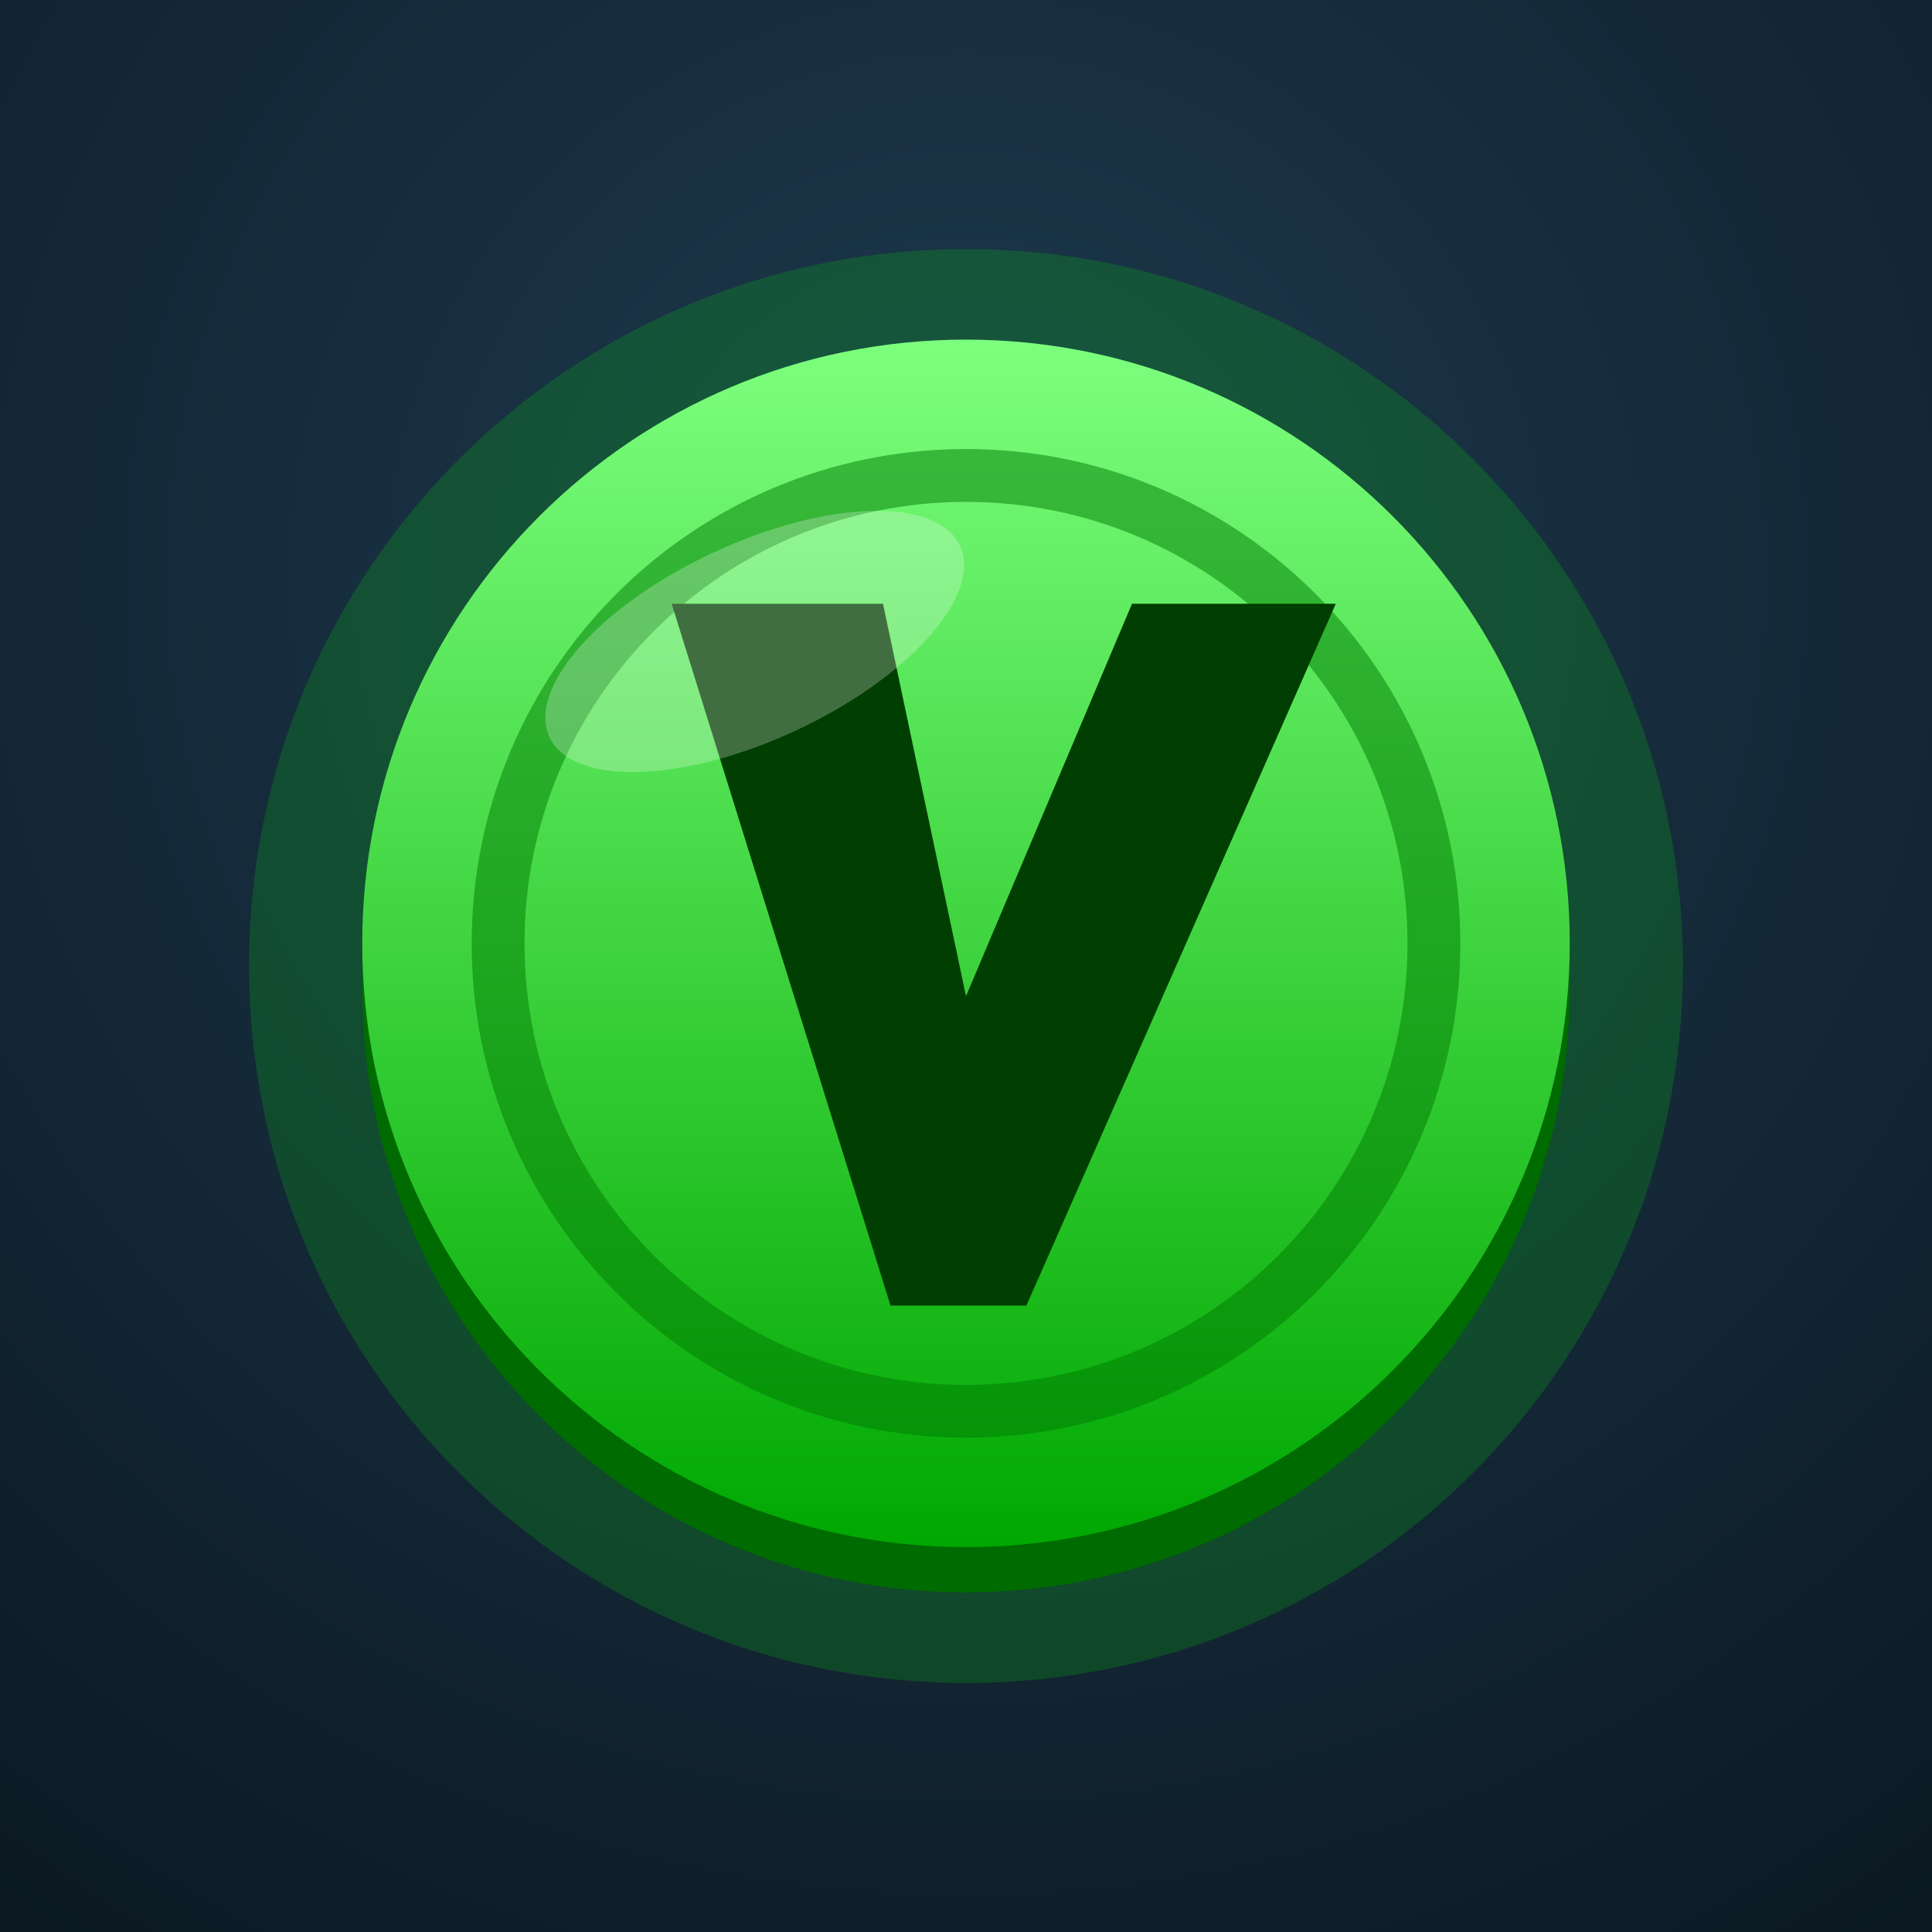
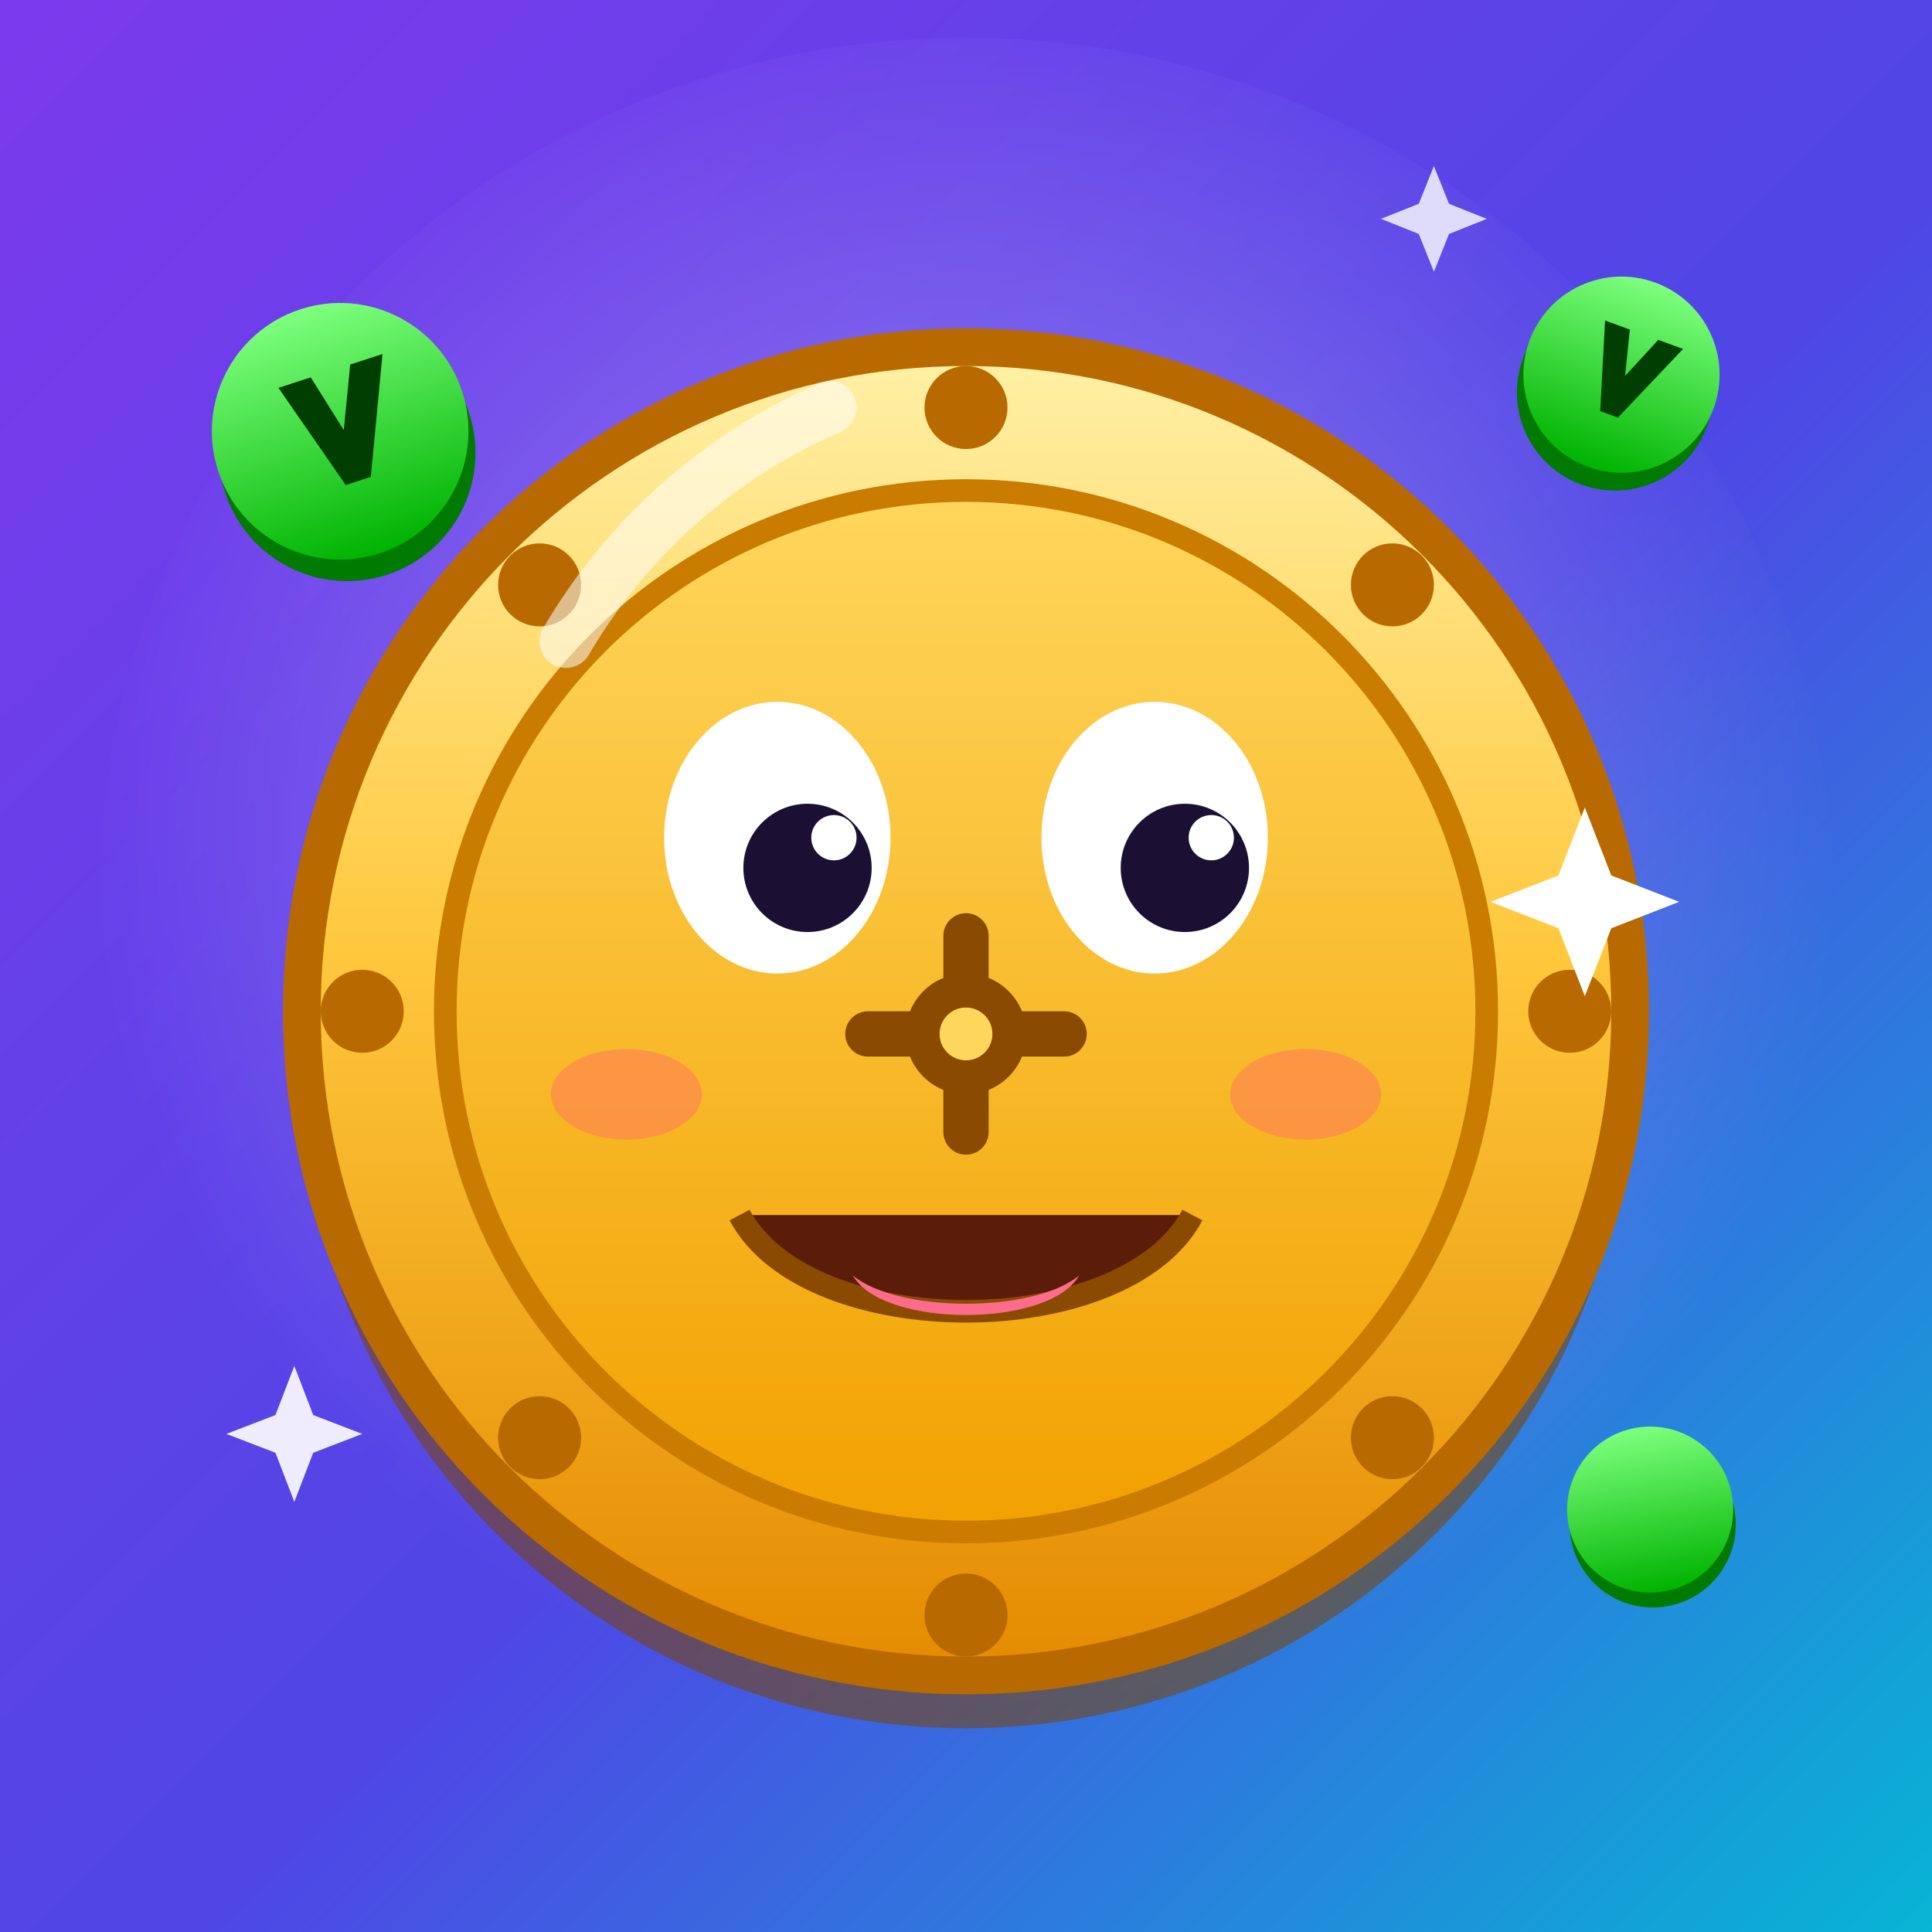
<svg xmlns="http://www.w3.org/2000/svg" viewBox="0 0 512 512">
  <defs>
-     <radialGradient id="bg" cx=".5" cy=".3" r=".9">
-       <stop offset="0" stop-color="#1d3a4f" />
-       <stop offset="1" stop-color="#0b1720" />
+     <linearGradient id="bg" x1="0" y1="0" x2="1" y2="1">
+       <stop offset="0" stop-color="#7c3aed" />
+       <stop offset=".55" stop-color="#4f46e5" />
+       <stop offset="1" stop-color="#06b6d4" />
+     </linearGradient>
+     <radialGradient id="glow" cx=".5" cy=".46" r=".5">
+       <stop offset="0" stop-color="#fff" stop-opacity=".35" />
+       <stop offset="1" stop-color="#fff" stop-opacity="0" />
    </radialGradient>
-     <linearGradient id="c" x1="0" y1="0" x2="0" y2="1">
+     <linearGradient id="gold" x1="0" y1="0" x2="0" y2="1">
+       <stop offset="0" stop-color="#fff1a8" />
+       <stop offset=".45" stop-color="#ffc83d" />
+       <stop offset="1" stop-color="#e48a00" />
+     </linearGradient>
+     <linearGradient id="gold2" x1="0" y1="0" x2="0" y2="1">
+       <stop offset="0" stop-color="#ffd65c" />
+       <stop offset="1" stop-color="#f2a100" />
+     </linearGradient>
+     <linearGradient id="coin" x1="0" y1="0" x2="0" y2="1">
      <stop offset="0" stop-color="#7dff7e" />
-       <stop offset="1" stop-color="#00a801" />
+       <stop offset="1" stop-color="#00b301" />
    </linearGradient>
  </defs>
  <rect width="512" height="512" fill="url(#bg)" />
-   <circle cx="256" cy="256" r="190" fill="#00e701" opacity=".18" />
-   <circle cx="256" cy="262" r="160" fill="#006b01" />
-   <circle cx="256" cy="250" r="160" fill="url(#c)" />
-   <circle cx="256" cy="250" r="124" fill="none" stroke="#007a01" stroke-width="14" opacity=".5" />
-   <path d="M178 160h56l22 104 44-104h54l-82 186h-36z" fill="#013e01" />
-   <ellipse cx="200" cy="170" rx="60" ry="26" fill="#fff" opacity=".25" transform="rotate(-25 200 170)" />
+   <circle cx="256" cy="240" r="230" fill="url(#glow)" />
+   <g transform="rotate(-18 92 120)">
+     <ellipse cx="92" cy="120" rx="34" ry="34" fill="#007a01" />
+     <ellipse cx="92" cy="114" rx="34" ry="34" fill="url(#coin)" />
+     <path d="M80 98h9l4 16 7-16h9l-13 30h-7z" fill="#013e01" />
+   </g>
+   <g transform="rotate(20 428 104)">
+     <ellipse cx="428" cy="104" rx="26" ry="26" fill="#007a01" />
+     <ellipse cx="428" cy="99" rx="26" ry="26" fill="url(#coin)" />
+     <path d="M419 87h7l3 12 5-12h7l-10 23h-5z" fill="#013e01" />
+   </g>
+   <g transform="rotate(-10 438 404)">
+     <ellipse cx="438" cy="404" rx="22" ry="22" fill="#007a01" />
+     <ellipse cx="438" cy="400" rx="22" ry="22" fill="url(#coin)" />
+   </g>
+   <circle cx="256" cy="282" r="176" fill="#7a4300" opacity=".55" />
+   <circle cx="256" cy="268" r="176" fill="url(#gold)" />
+   <circle cx="256" cy="268" r="176" fill="none" stroke="#b86a00" stroke-width="10" />
+   <circle cx="256" cy="268" r="138" fill="url(#gold2)" stroke="#c97c00" stroke-width="6" />
+   <g fill="#b86a00">
+     <circle cx="256" cy="108" r="11" />
+     <circle cx="256" cy="428" r="11" />
+     <circle cx="96" cy="268" r="11" />
+     <circle cx="416" cy="268" r="11" />
+     <circle cx="143" cy="155" r="11" />
+     <circle cx="369" cy="155" r="11" />
+     <circle cx="143" cy="381" r="11" />
+     <circle cx="369" cy="381" r="11" />
+   </g>
+   <ellipse cx="206" cy="222" rx="30" ry="36" fill="#fff" />
+   <ellipse cx="306" cy="222" rx="30" ry="36" fill="#fff" />
+   <circle cx="214" cy="230" r="17" fill="#1b1033" />
+   <circle cx="314" cy="230" r="17" fill="#1b1033" />
+   <circle cx="221" cy="222" r="6" fill="#fff" />
+   <circle cx="321" cy="222" r="6" fill="#fff" />
+   <ellipse cx="166" cy="290" rx="20" ry="12" fill="#ff7a59" opacity=".55" />
+   <ellipse cx="346" cy="290" rx="20" ry="12" fill="#ff7a59" opacity=".55" />
+   <g stroke="#8a4b00" stroke-width="12" stroke-linecap="round">
+     <path d="M256 248v52M230 274h52" />
+   </g>
+   <circle cx="256" cy="274" r="16" fill="#8a4b00" />
+   <circle cx="256" cy="274" r="7" fill="#ffd65c" />
+   <path d="M196 322c18 34 102 34 120 0" fill="#5b1d0a" stroke="#8a4b00" stroke-width="6" stroke-linejoin="round" />
+   <path d="M226 338c12 10 48 10 60 0-8 14-52 14-60 0z" fill="#ff6b8b" />
+   <path d="M150 170a150 150 0 0 1 70-62" stroke="#fff" stroke-width="14" stroke-linecap="round" fill="none" opacity=".55" />
+   <g fill="#fff">
+     <path d="M420 214l7 18 18 7-18 7-7 18-7-18-18-7 18-7z" />
+     <path d="M78 362l5 13 13 5-13 5-5 13-5-13-13-5 13-5z" opacity=".9" />
+     <path d="M380 44l4 10 10 4-10 4-4 10-4-10-10-4 10-4z" opacity=".8" />
+   </g>
</svg>
